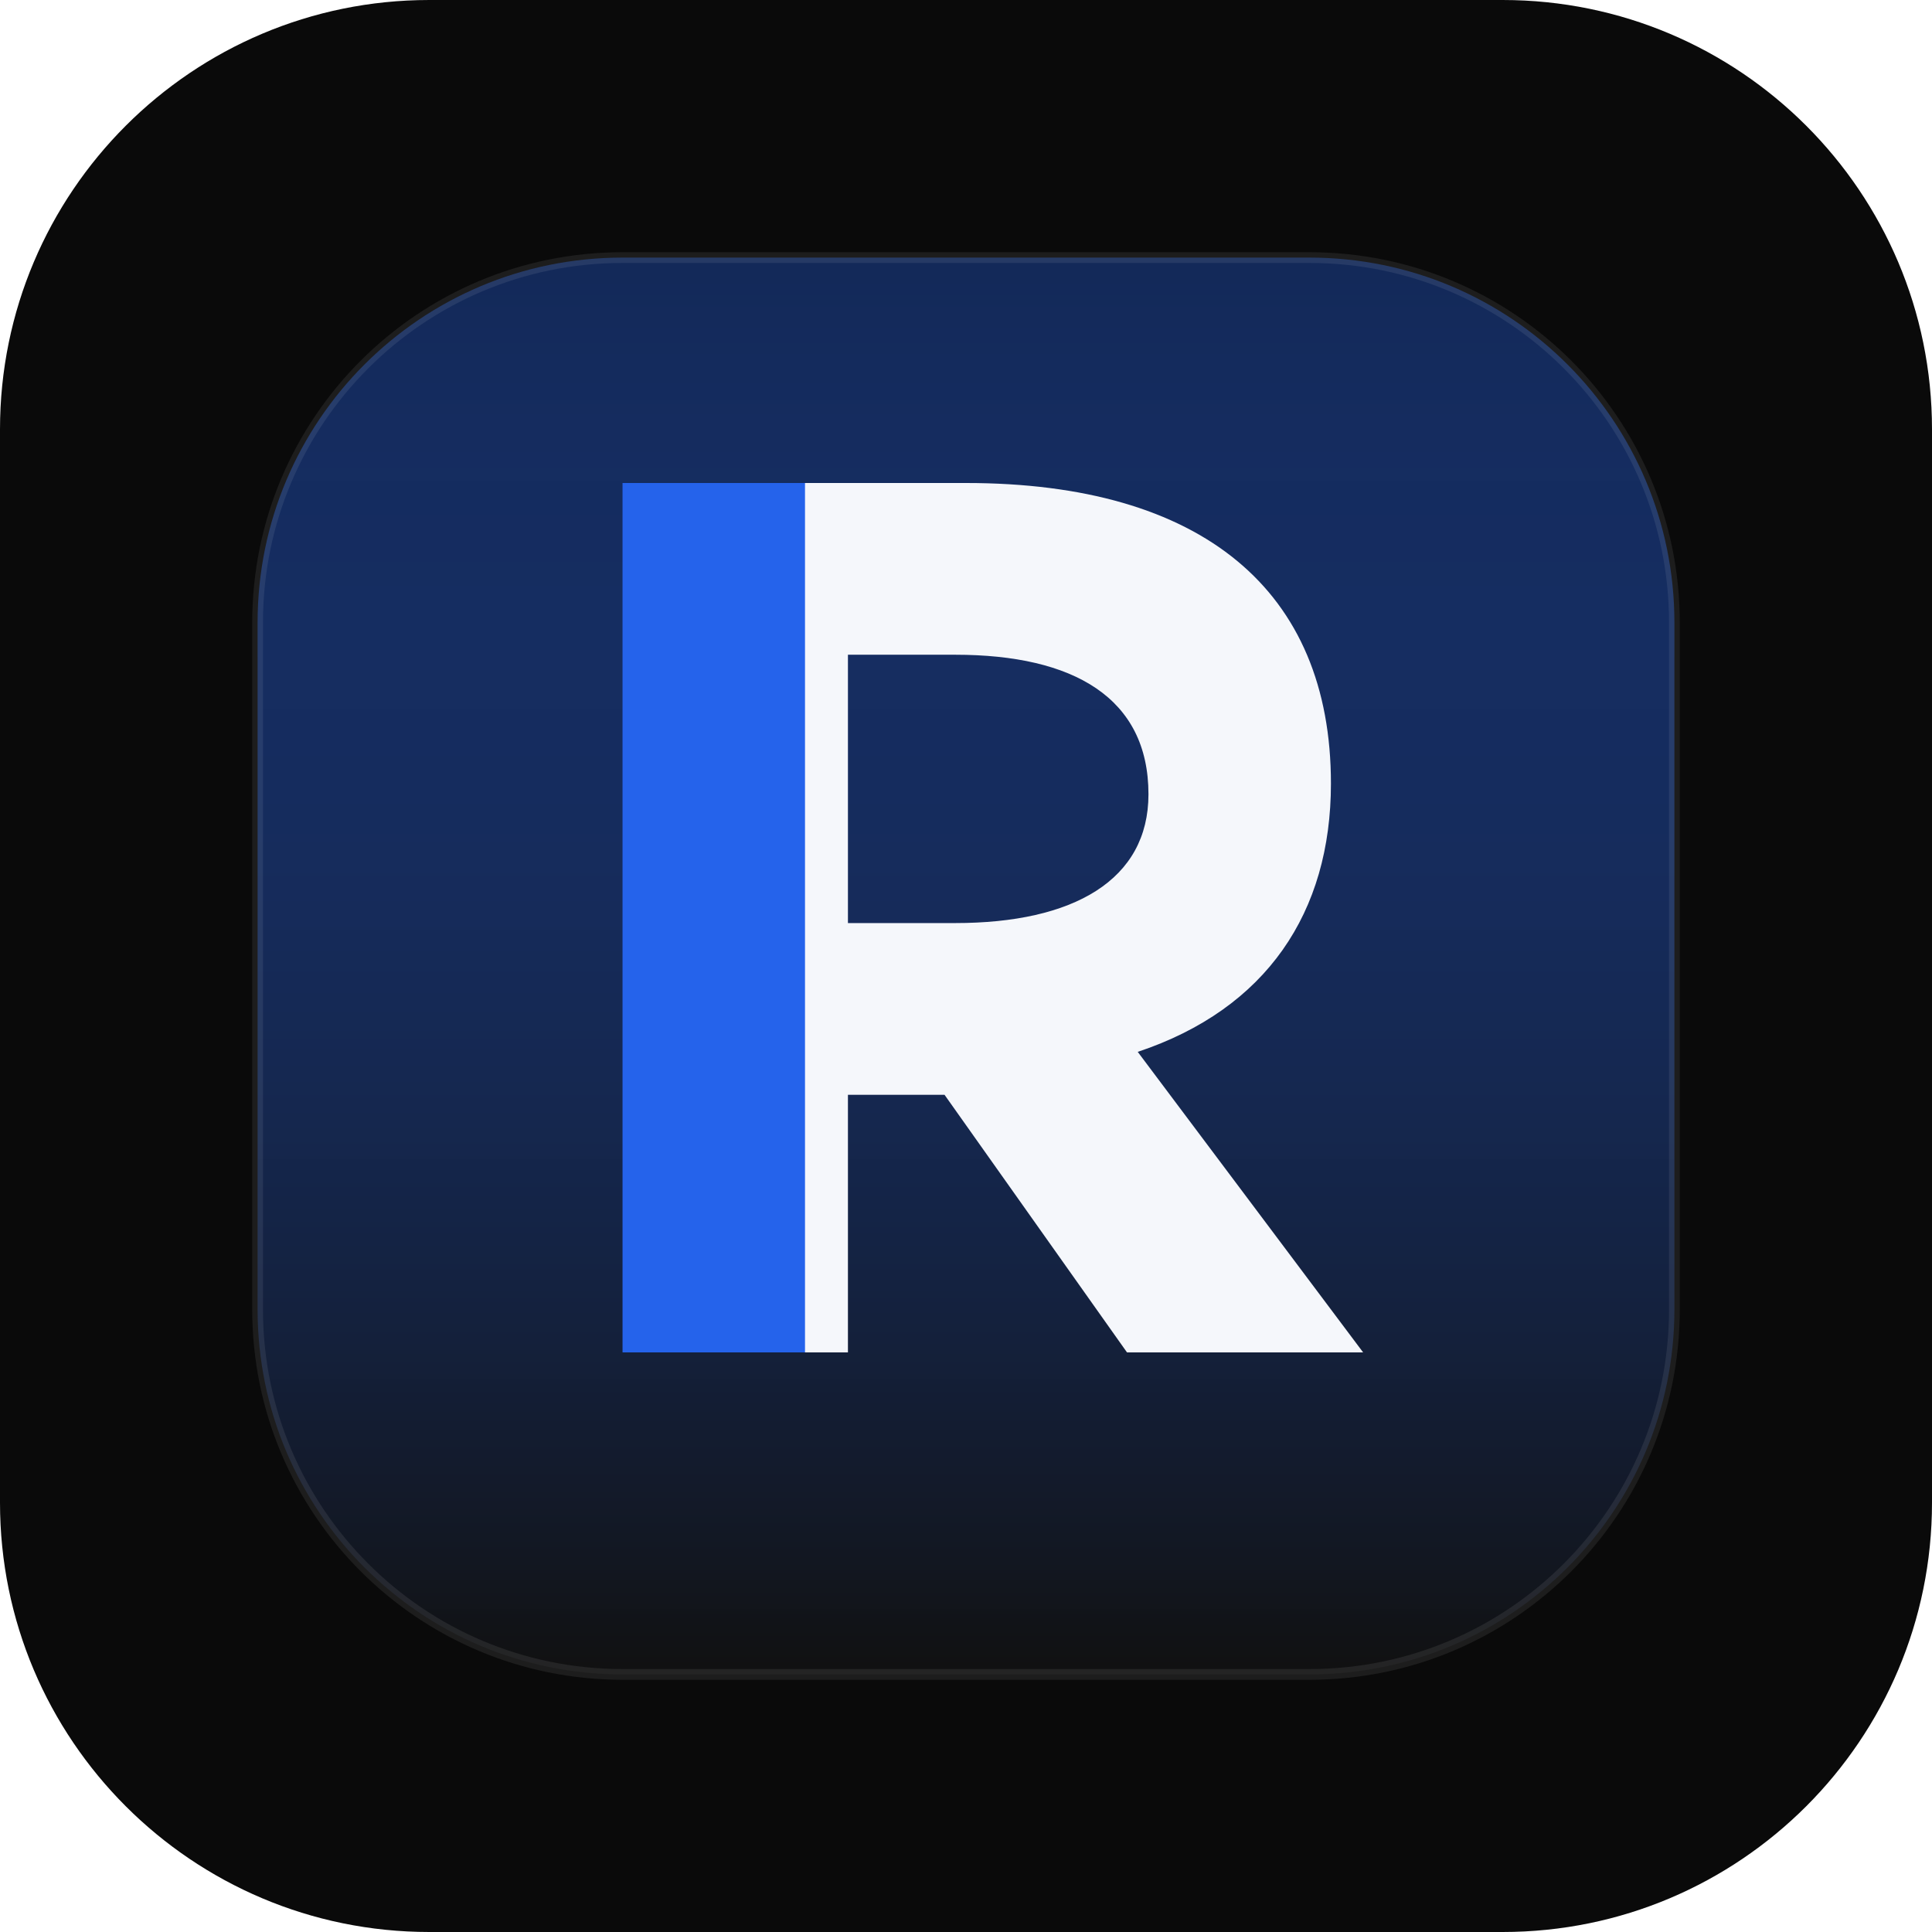
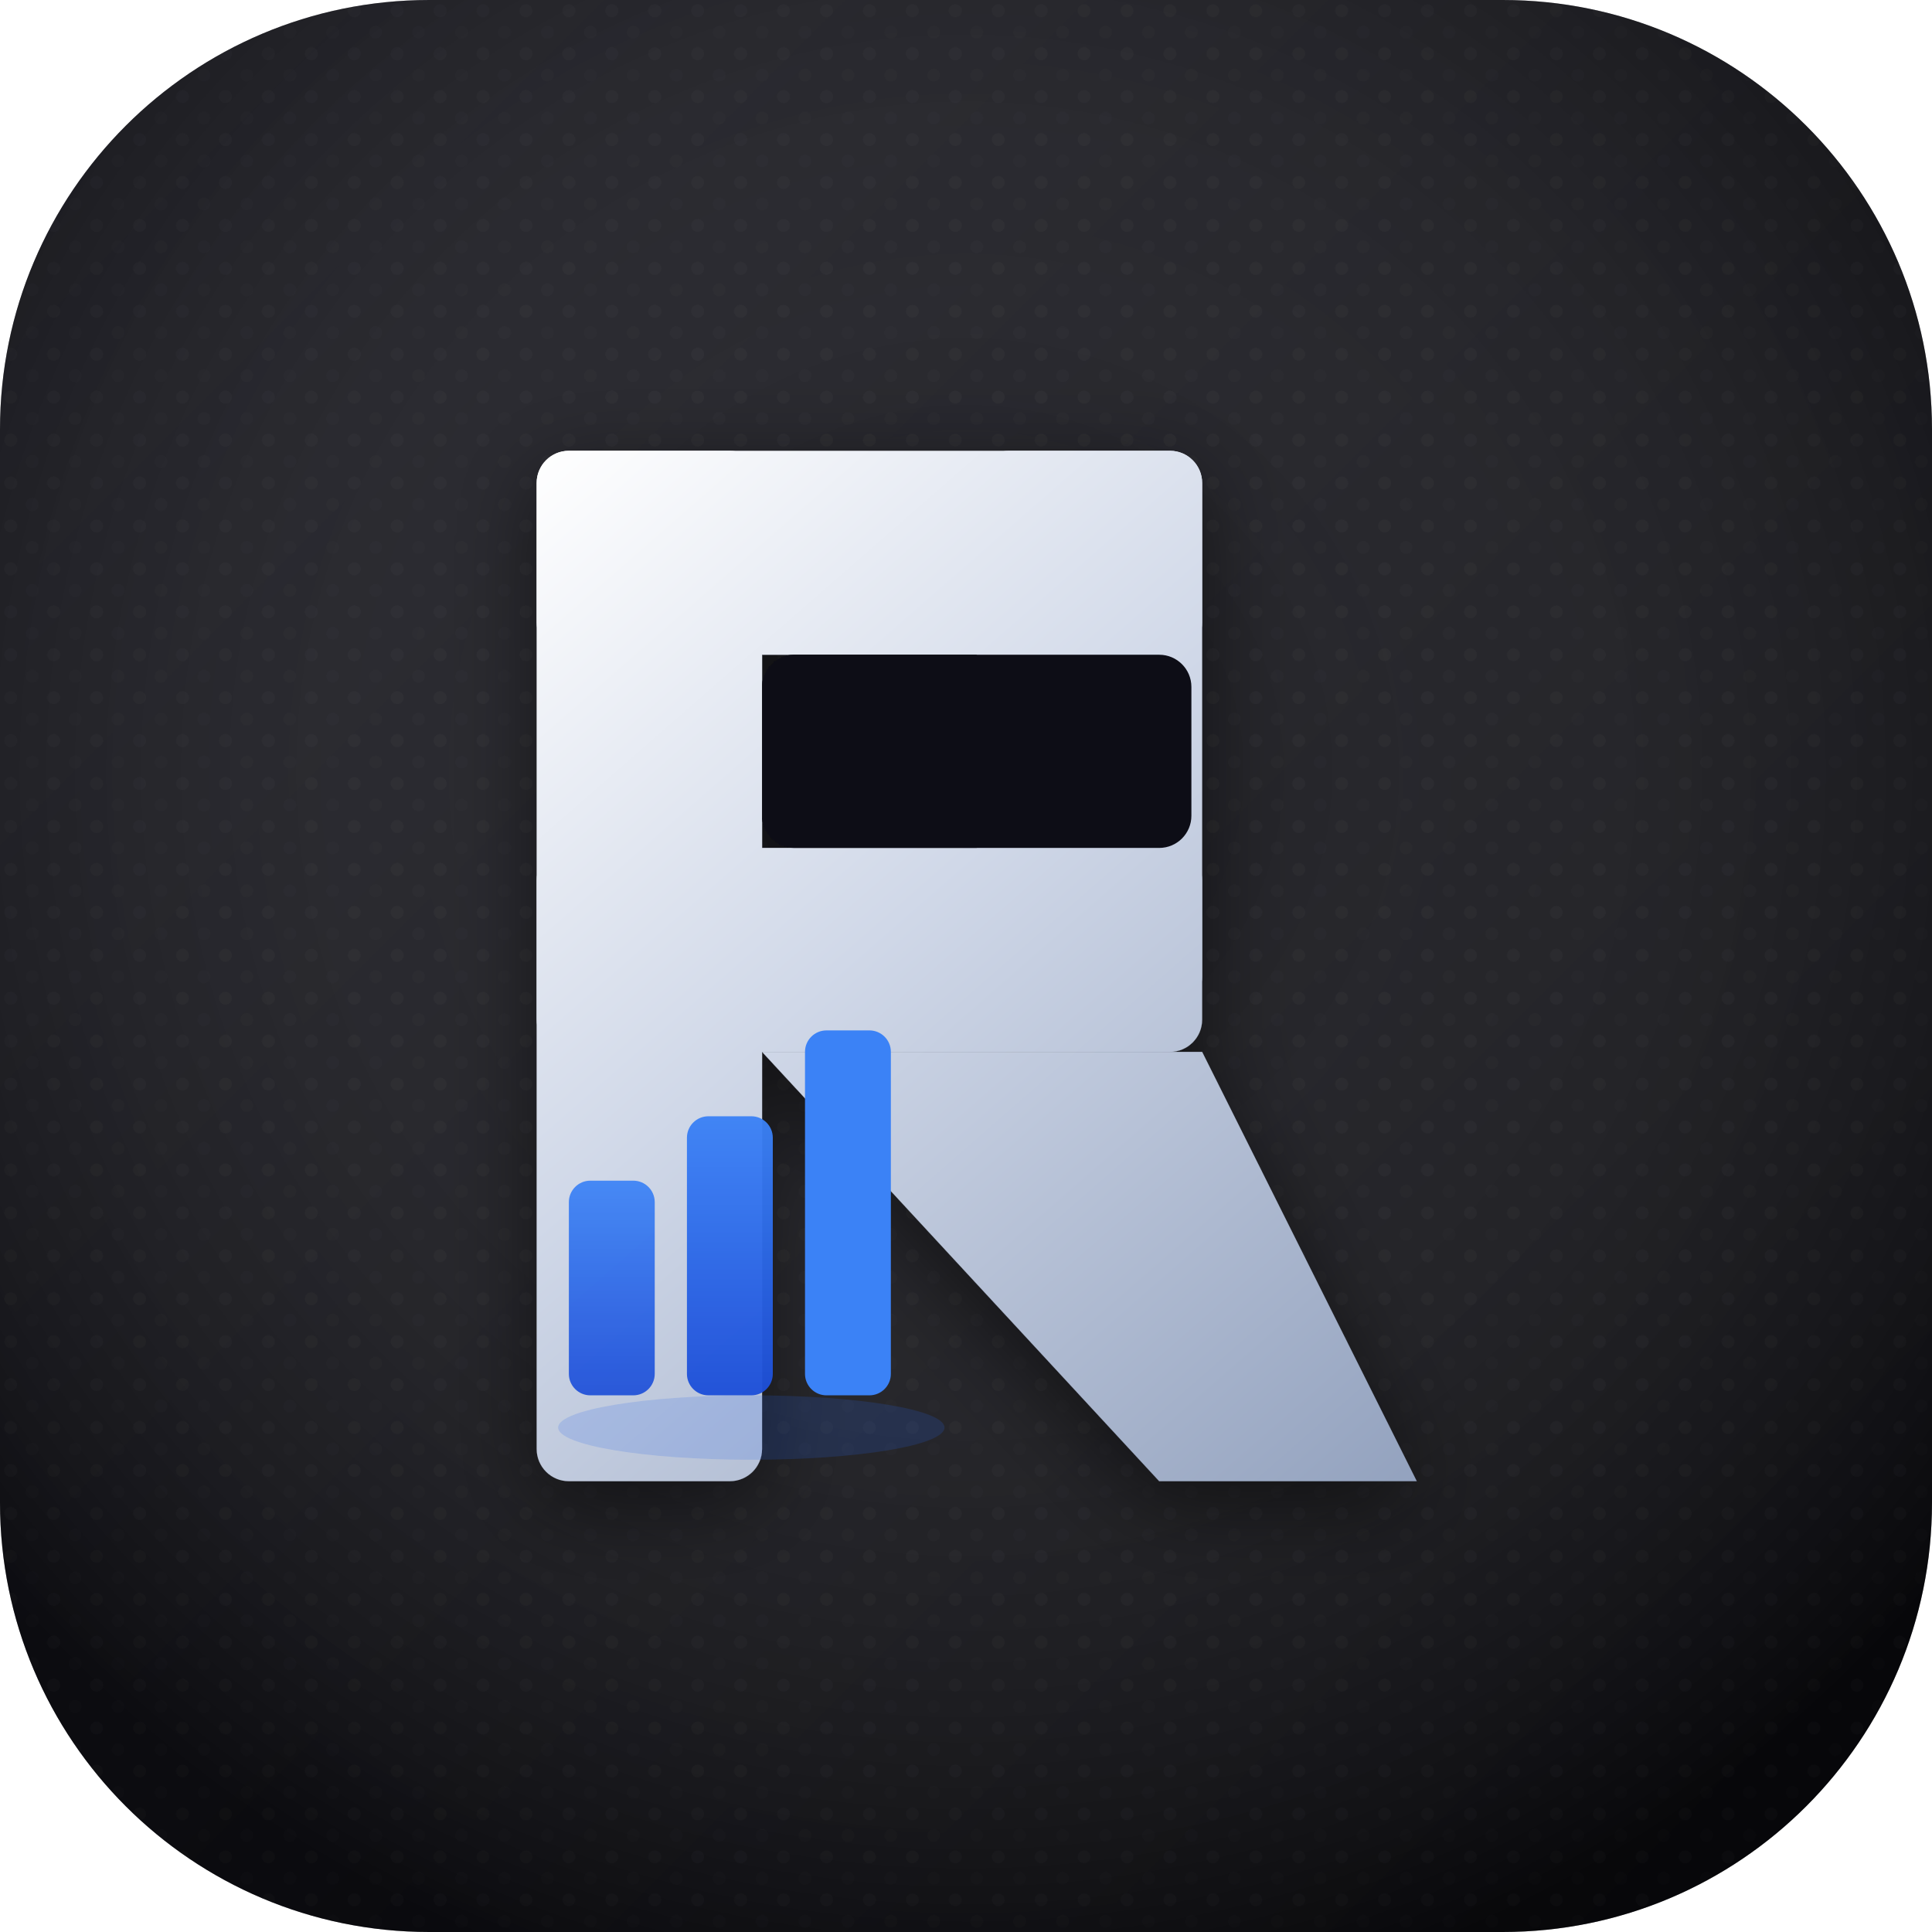
<svg xmlns="http://www.w3.org/2000/svg" viewBox="0 0 180 180" role="img" aria-label="RepCore apple icon">
-   <rect width="180" height="180" rx="40" fill="#0A0A0A" />
-   <rect x="24" y="24" width="132" height="132" rx="34" fill="url(#g)" stroke="rgba(255,255,255,0.08)" />
-   <path d="M63 45h27c22 0 34 10 34 28 0 12-6 21-18 25l21 28h-22l-17-24H79v24H63V45Zm16 41h10c11 0 18-4 18-12 0-9-7-13-18-13H79v25Z" fill="#F5F7FB" />
-   <path d="M58 126V45h17v81z" fill="#2563EB" />
  <defs>
-     <linearGradient id="g" x1="90" y1="24" x2="90" y2="156" gradientUnits="userSpaceOnUse">
-       <stop stop-color="#2563EB" stop-opacity="0.35" />
-       <stop offset="1" stop-color="#111111" stop-opacity="0.98" />
+     <linearGradient id="bgGrad" x1="0" y1="0" x2="180" y2="180" gradientUnits="userSpaceOnUse">
+       <stop offset="0" stop-color="#1a1a22" />
+       <stop offset="1" stop-color="#0a0a0e" />
    </linearGradient>
+     <linearGradient id="metalR" x1="50" y1="42" x2="140" y2="145" gradientUnits="userSpaceOnUse">
+       <stop offset="0" stop-color="#ffffff" />
+       <stop offset="0.4" stop-color="#d0d8e8" />
+       <stop offset="1" stop-color="#8a9ab8" />
+     </linearGradient>
+     <linearGradient id="barBlue" x1="0" y1="0" x2="0" y2="1">
+       <stop offset="0" stop-color="#3b82f6" />
+       <stop offset="1" stop-color="#1d4ed8" />
+     </linearGradient>
+     <filter id="shadow">
+       <feDropShadow dx="0" dy="2" stdDeviation="4" flood-color="#000" flood-opacity="0.5" />
+     </filter>
+     <pattern id="texture" x="0" y="0" width="4" height="4" patternUnits="userSpaceOnUse">
+       <circle cx="1" cy="1" r="0.6" fill="rgba(255,255,255,0.025)" />
+       <circle cx="3" cy="3" r="0.6" fill="rgba(255,255,255,0.015)" />
+     </pattern>
  </defs>
+   <rect width="180" height="180" rx="40" fill="url(#bgGrad)" />
+   <rect width="180" height="180" rx="40" fill="url(#texture)" />
+   <radialGradient id="vig" cx="50%" cy="40%" r="65%">
+     <stop offset="0" stop-color="rgba(255,255,255,0.04)" />
+     <stop offset="1" stop-color="rgba(0,0,0,0.35)" />
+   </radialGradient>
+   <rect width="180" height="180" rx="40" fill="url(#vig)" />
+   <g filter="url(#shadow)">
+     <rect x="50" y="42" width="21" height="96" rx="3" fill="url(#metalR)" />
+     <rect x="50" y="42" width="62" height="19" rx="3" fill="url(#metalR)" />
+     <rect x="91" y="42" width="21" height="52" rx="3" fill="url(#metalR)" />
+     <rect x="50" y="79" width="62" height="19" rx="3" fill="url(#metalR)" />
+     <polygon points="71,98 112,98 132,138 108,138" fill="url(#metalR)" />
+     <rect x="71" y="61" width="40" height="18" rx="3" fill="#0f0f18" />
+   </g>
+   <g>
+     <rect x="53" y="110" width="8" height="20" rx="2" fill="url(#barBlue)" opacity="0.92" />
+     <rect x="64" y="104" width="8" height="26" rx="2" fill="url(#barBlue)" opacity="0.96" />
+     <rect x="75" y="96" width="8" height="34" rx="2" fill="#3b82f6" />
+   </g>
+   <ellipse cx="70" cy="133" rx="18" ry="3" fill="#2563eb" opacity="0.18" />
</svg>
